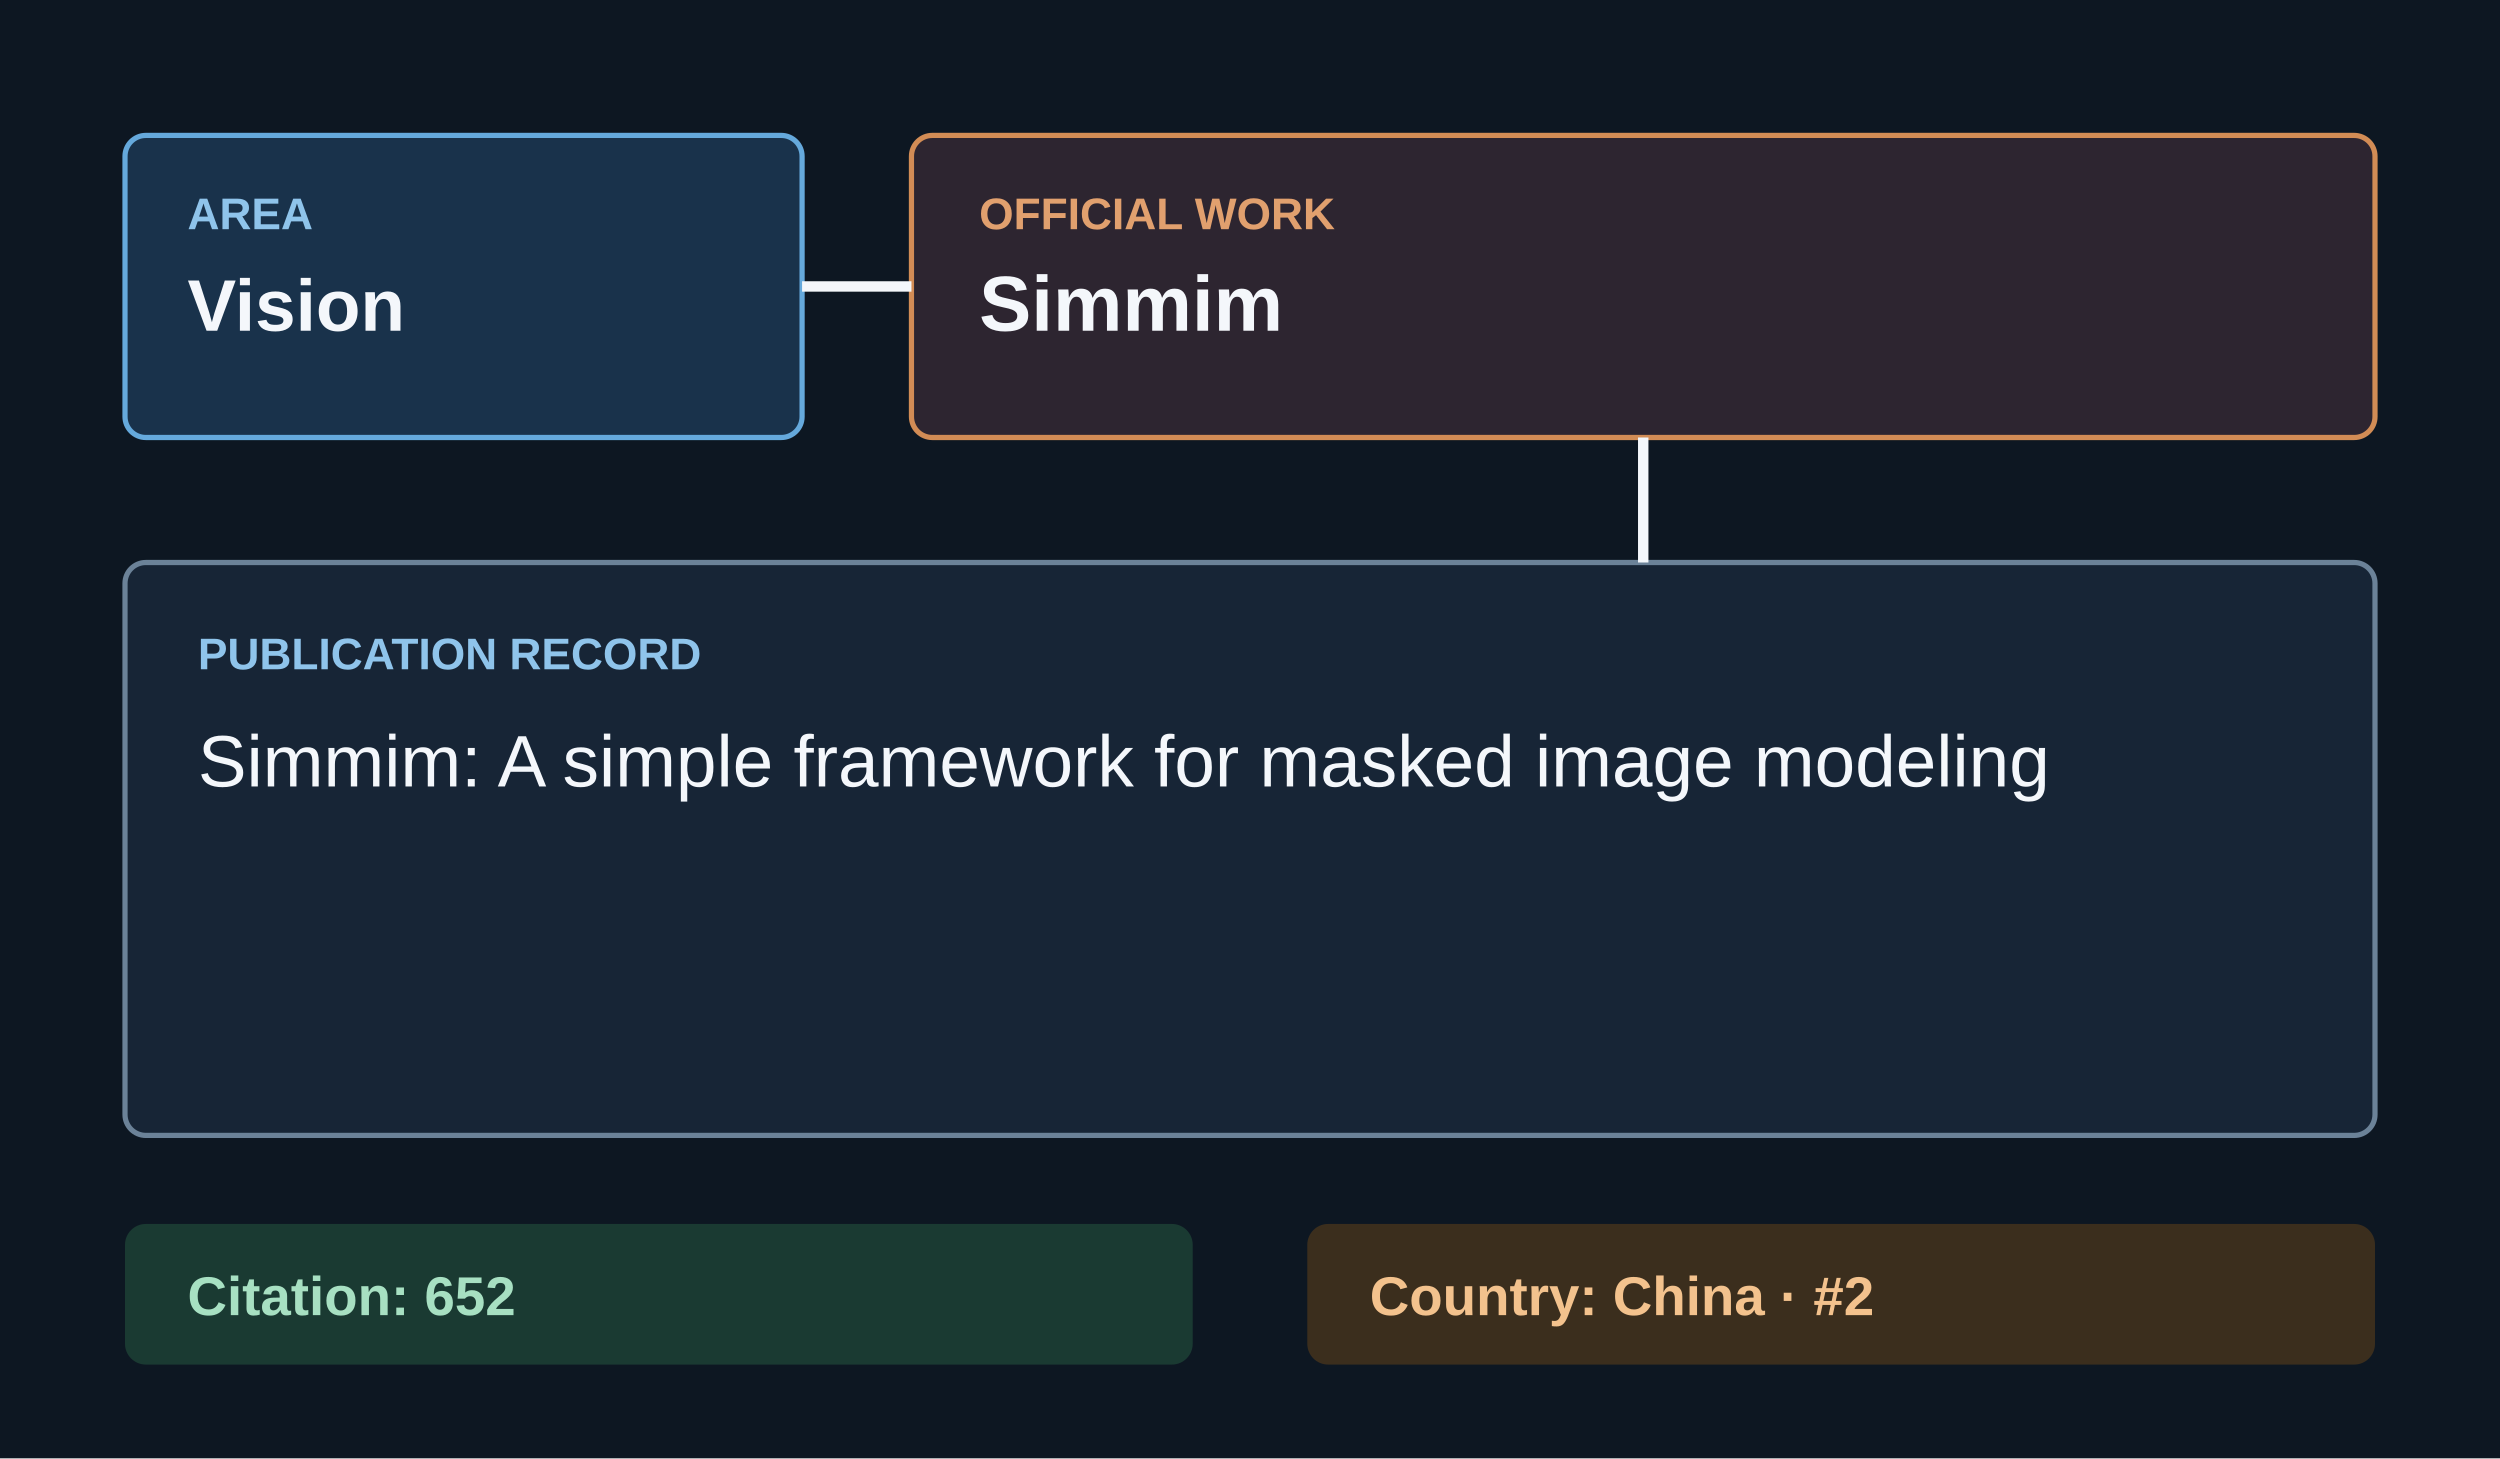
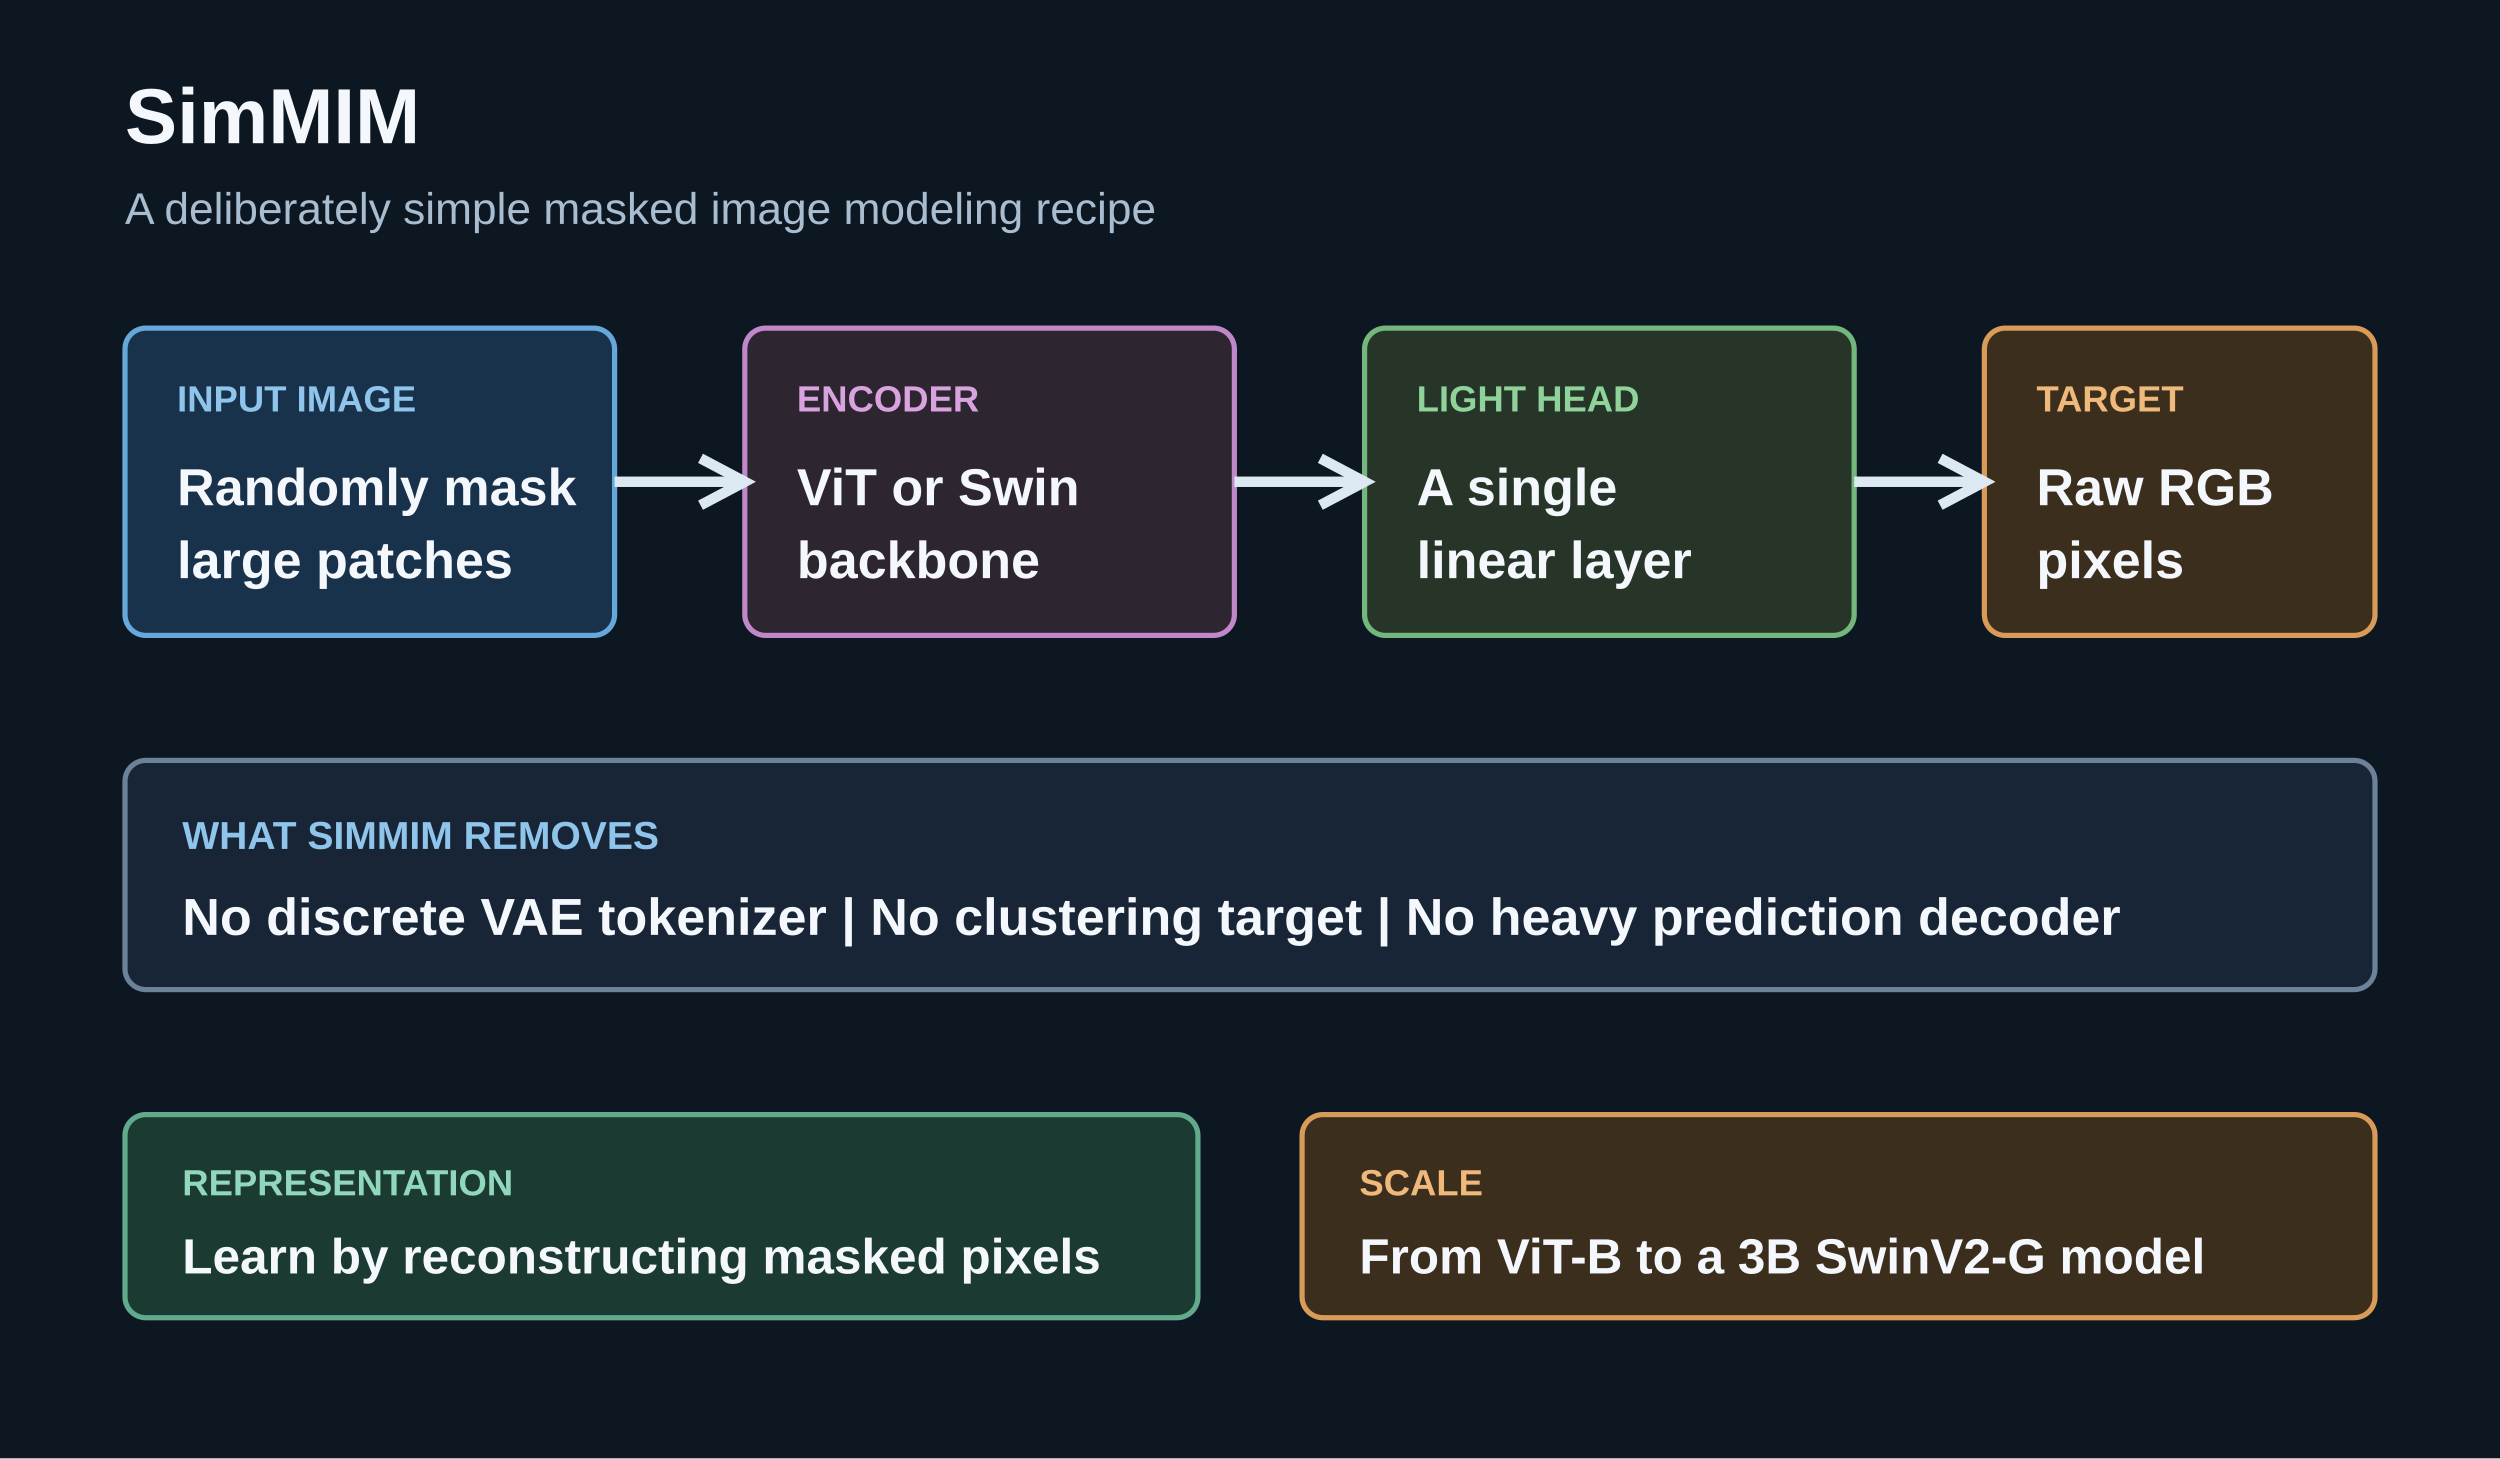
<svg xmlns="http://www.w3.org/2000/svg" width="960" height="560" viewBox="0 0 960 560" role="img" aria-labelledby="title desc">
  <rect width="960" height="560" fill="#0d1722" />
-   <rect x="48" y="52" width="260" height="116" rx="8" fill="#19324b" stroke="#65a9dc" stroke-width="2" />
-   <rect x="350" y="52" width="562" height="116" rx="8" fill="#2d2530" stroke="#d28c55" stroke-width="2" />
-   <rect x="48" y="216" width="864" height="220" rx="8" fill="#172536" stroke="#6b8298" stroke-width="2" />
-   <path d="M308 110 H350 M631 168 V216" stroke="#f4f7fb" stroke-width="4" fill="none" />
-   <text x="72" y="88" fill="#8fc4eb" font-family="Arial, sans-serif" font-size="17" font-weight="700">
-     <tspan x="72" dy="0">AREA</tspan>
+   <text x="48" y="55" fill="#f4f7fb" font-family="Arial, sans-serif" font-size="30" font-weight="700">SimMIM</text>
+   <text x="48" y="86" fill="#a9bdd0" font-family="Arial, sans-serif" font-size="17">A deliberately simple masked image modeling recipe</text>
+   <rect x="48" y="126" width="188" height="118" rx="8" fill="#19324b" stroke="#65a9dc" stroke-width="2" />
+   <rect x="286" y="126" width="188" height="118" rx="8" fill="#2d2530" stroke="#c087c9" stroke-width="2" />
+   <rect x="524" y="126" width="188" height="118" rx="8" fill="#263528" stroke="#74b77d" stroke-width="2" />
+   <rect x="762" y="126" width="150" height="118" rx="8" fill="#3b2e1d" stroke="#d89b58" stroke-width="2" />
+   <path d="M236 185 H286 M474 185 H524 M712 185 H762" stroke="#dce8f2" stroke-width="4" fill="none" />
+   <path d="M269 176 L286 185 L269 194 M507 176 L524 185 L507 194 M745 176 L762 185 L745 194" stroke="#dce8f2" stroke-width="4" fill="none" />
+   <text x="68" y="158" fill="#8fc4eb" font-family="Arial, sans-serif" font-size="14" font-weight="700">
+     <tspan x="68" dy="0">INPUT IMAGE</tspan>
  </text>
-   <text x="72" y="127" fill="#f4f7fb" font-family="Arial, sans-serif" font-size="28" font-weight="700">
-     <tspan x="72" dy="0">Vision</tspan>
+   <text x="68" y="194" fill="#f4f7fb" font-family="Arial, sans-serif" font-size="20" font-weight="700">
+     <tspan x="68" dy="0">Randomly mask</tspan>
+     <tspan x="68" dy="28">large patches</tspan>
  </text>
-   <text x="376" y="88" fill="#e1a06e" font-family="Arial, sans-serif" font-size="17" font-weight="700">
-     <tspan x="376" dy="0">OFFICIAL WORK</tspan>
+   <text x="306" y="158" fill="#d9a3df" font-family="Arial, sans-serif" font-size="14" font-weight="700">
+     <tspan x="306" dy="0">ENCODER</tspan>
  </text>
-   <text x="376" y="127" fill="#f4f7fb" font-family="Arial, sans-serif" font-size="30" font-weight="700">
-     <tspan x="376" dy="0">Simmim</tspan>
+   <text x="306" y="194" fill="#f4f7fb" font-family="Arial, sans-serif" font-size="20" font-weight="700">
+     <tspan x="306" dy="0">ViT or Swin</tspan>
+     <tspan x="306" dy="28">backbone</tspan>
  </text>
-   <text x="76" y="257" fill="#8fc4eb" font-family="Arial, sans-serif" font-size="17" font-weight="700">
-     <tspan x="76" dy="0">PUBLICATION RECORD</tspan>
+   <text x="544" y="158" fill="#8fd29a" font-family="Arial, sans-serif" font-size="14" font-weight="700">
+     <tspan x="544" dy="0">LIGHT HEAD</tspan>
  </text>
-   <text x="76" y="302" fill="#f4f7fb" font-family="Arial, sans-serif" font-size="28" font-weight="500">
-     <tspan x="76" dy="0">Simmim: A simple framework for masked image modeling</tspan>
+   <text x="544" y="194" fill="#f4f7fb" font-family="Arial, sans-serif" font-size="20" font-weight="700">
+     <tspan x="544" dy="0">A single</tspan>
+     <tspan x="544" dy="28">linear layer</tspan>
  </text>
-   <rect x="48" y="470" width="410" height="54" rx="8" fill="#1a3a32" />
-   <rect x="502" y="470" width="410" height="54" rx="8" fill="#3b2e1d" />
-   <text x="72" y="505" fill="#a7e0c2" font-family="Arial, sans-serif" font-size="21" font-weight="700">
-     <tspan x="72" dy="0">Citation: 652</tspan>
+   <text x="782" y="158" fill="#efb97b" font-family="Arial, sans-serif" font-size="14" font-weight="700">
+     <tspan x="782" dy="0">TARGET</tspan>
  </text>
-   <text x="526" y="505" fill="#f3c28d" font-family="Arial, sans-serif" font-size="21" font-weight="700">
-     <tspan x="526" dy="0">Country: China · #2</tspan>
+   <text x="782" y="194" fill="#f4f7fb" font-family="Arial, sans-serif" font-size="20" font-weight="700">
+     <tspan x="782" dy="0">Raw RGB</tspan>
+     <tspan x="782" dy="28">pixels</tspan>
+   </text>
+   <rect x="48" y="292" width="864" height="88" rx="8" fill="#172536" stroke="#6b8298" stroke-width="2" />
+   <text x="70" y="326" fill="#8fc4eb" font-family="Arial, sans-serif" font-size="15" font-weight="700">
+     <tspan x="70" dy="0">WHAT SIMMIM REMOVES</tspan>
+   </text>
+   <text x="70" y="359" fill="#f4f7fb" font-family="Arial, sans-serif" font-size="20" font-weight="700">
+     <tspan x="70" dy="0">No discrete VAE tokenizer  |  No clustering target  |  No heavy prediction decoder</tspan>
+   </text>
+   <rect x="48" y="428" width="412" height="78" rx="8" fill="#1a3a32" stroke="#62aa8c" stroke-width="2" />
+   <rect x="500" y="428" width="412" height="78" rx="8" fill="#3b2e1d" stroke="#d89b58" stroke-width="2" />
+   <text x="70" y="459" fill="#91d7bb" font-family="Arial, sans-serif" font-size="14" font-weight="700">
+     <tspan x="70" dy="0">REPRESENTATION</tspan>
+   </text>
+   <text x="70" y="489" fill="#f4f7fb" font-family="Arial, sans-serif" font-size="19" font-weight="700">
+     <tspan x="70" dy="0">Learn by reconstructing masked pixels</tspan>
+   </text>
+   <text x="522" y="459" fill="#efb97b" font-family="Arial, sans-serif" font-size="14" font-weight="700">
+     <tspan x="522" dy="0">SCALE</tspan>
+   </text>
+   <text x="522" y="489" fill="#f4f7fb" font-family="Arial, sans-serif" font-size="19" font-weight="700">
+     <tspan x="522" dy="0">From ViT-B to a 3B SwinV2-G model</tspan>
  </text>
</svg>
